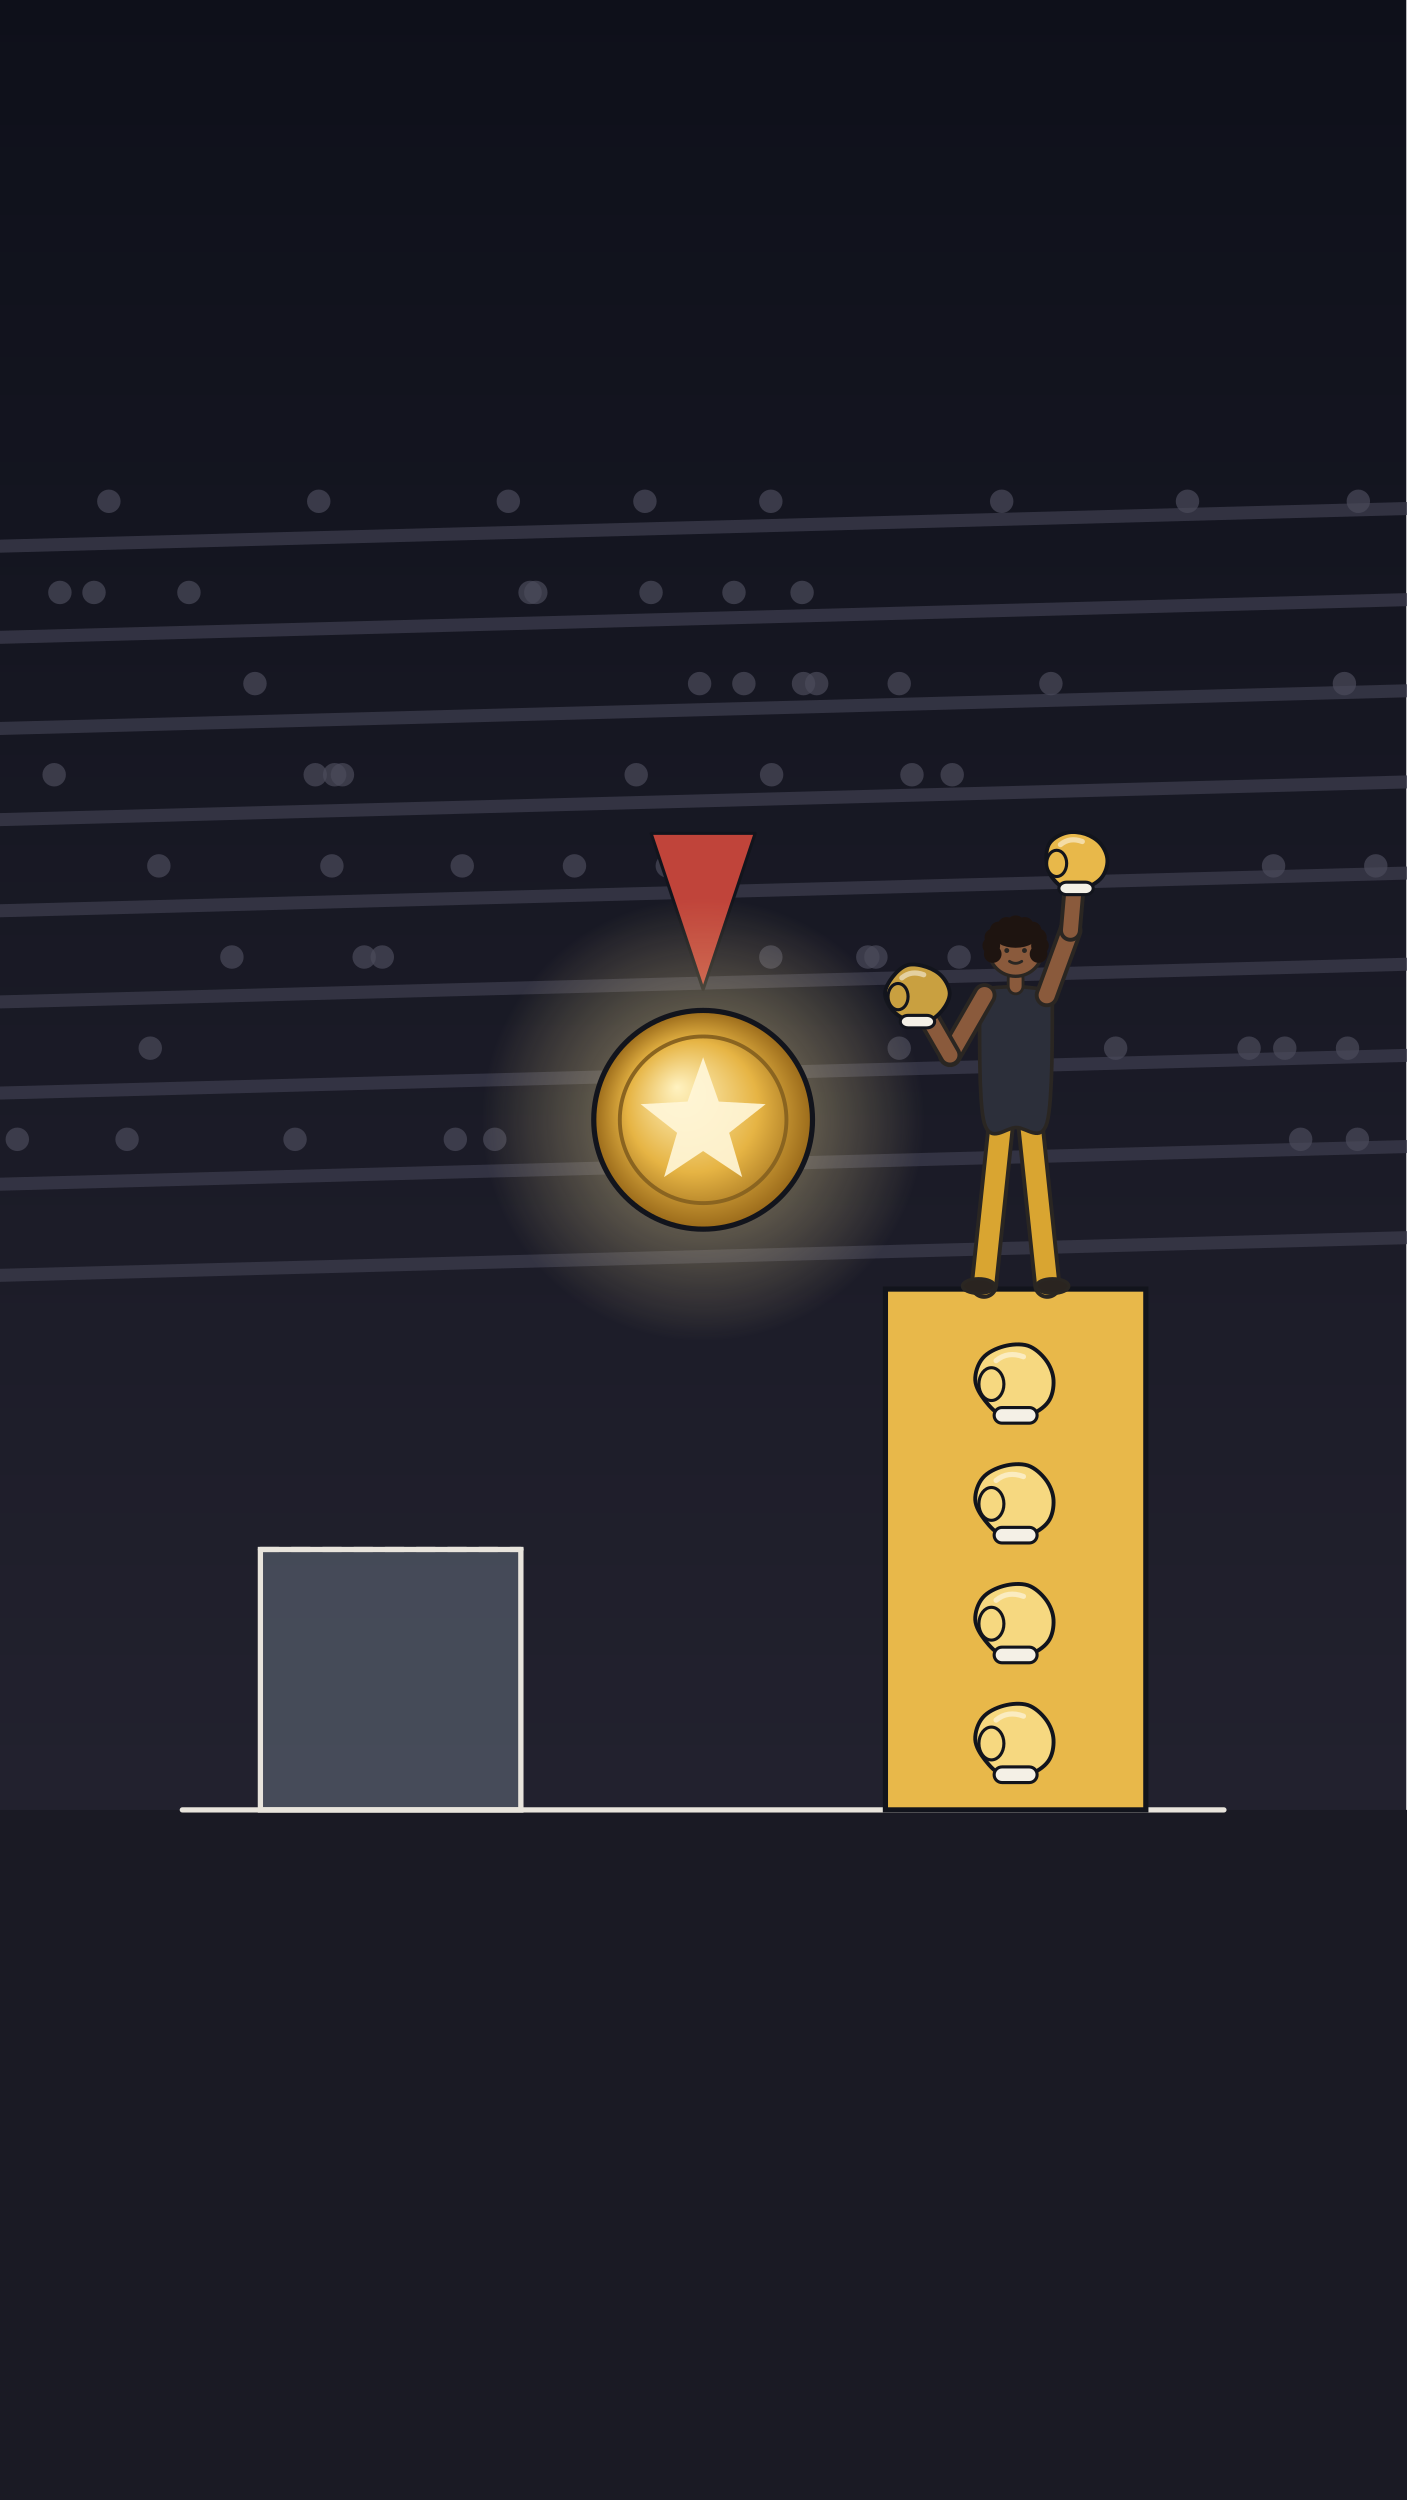
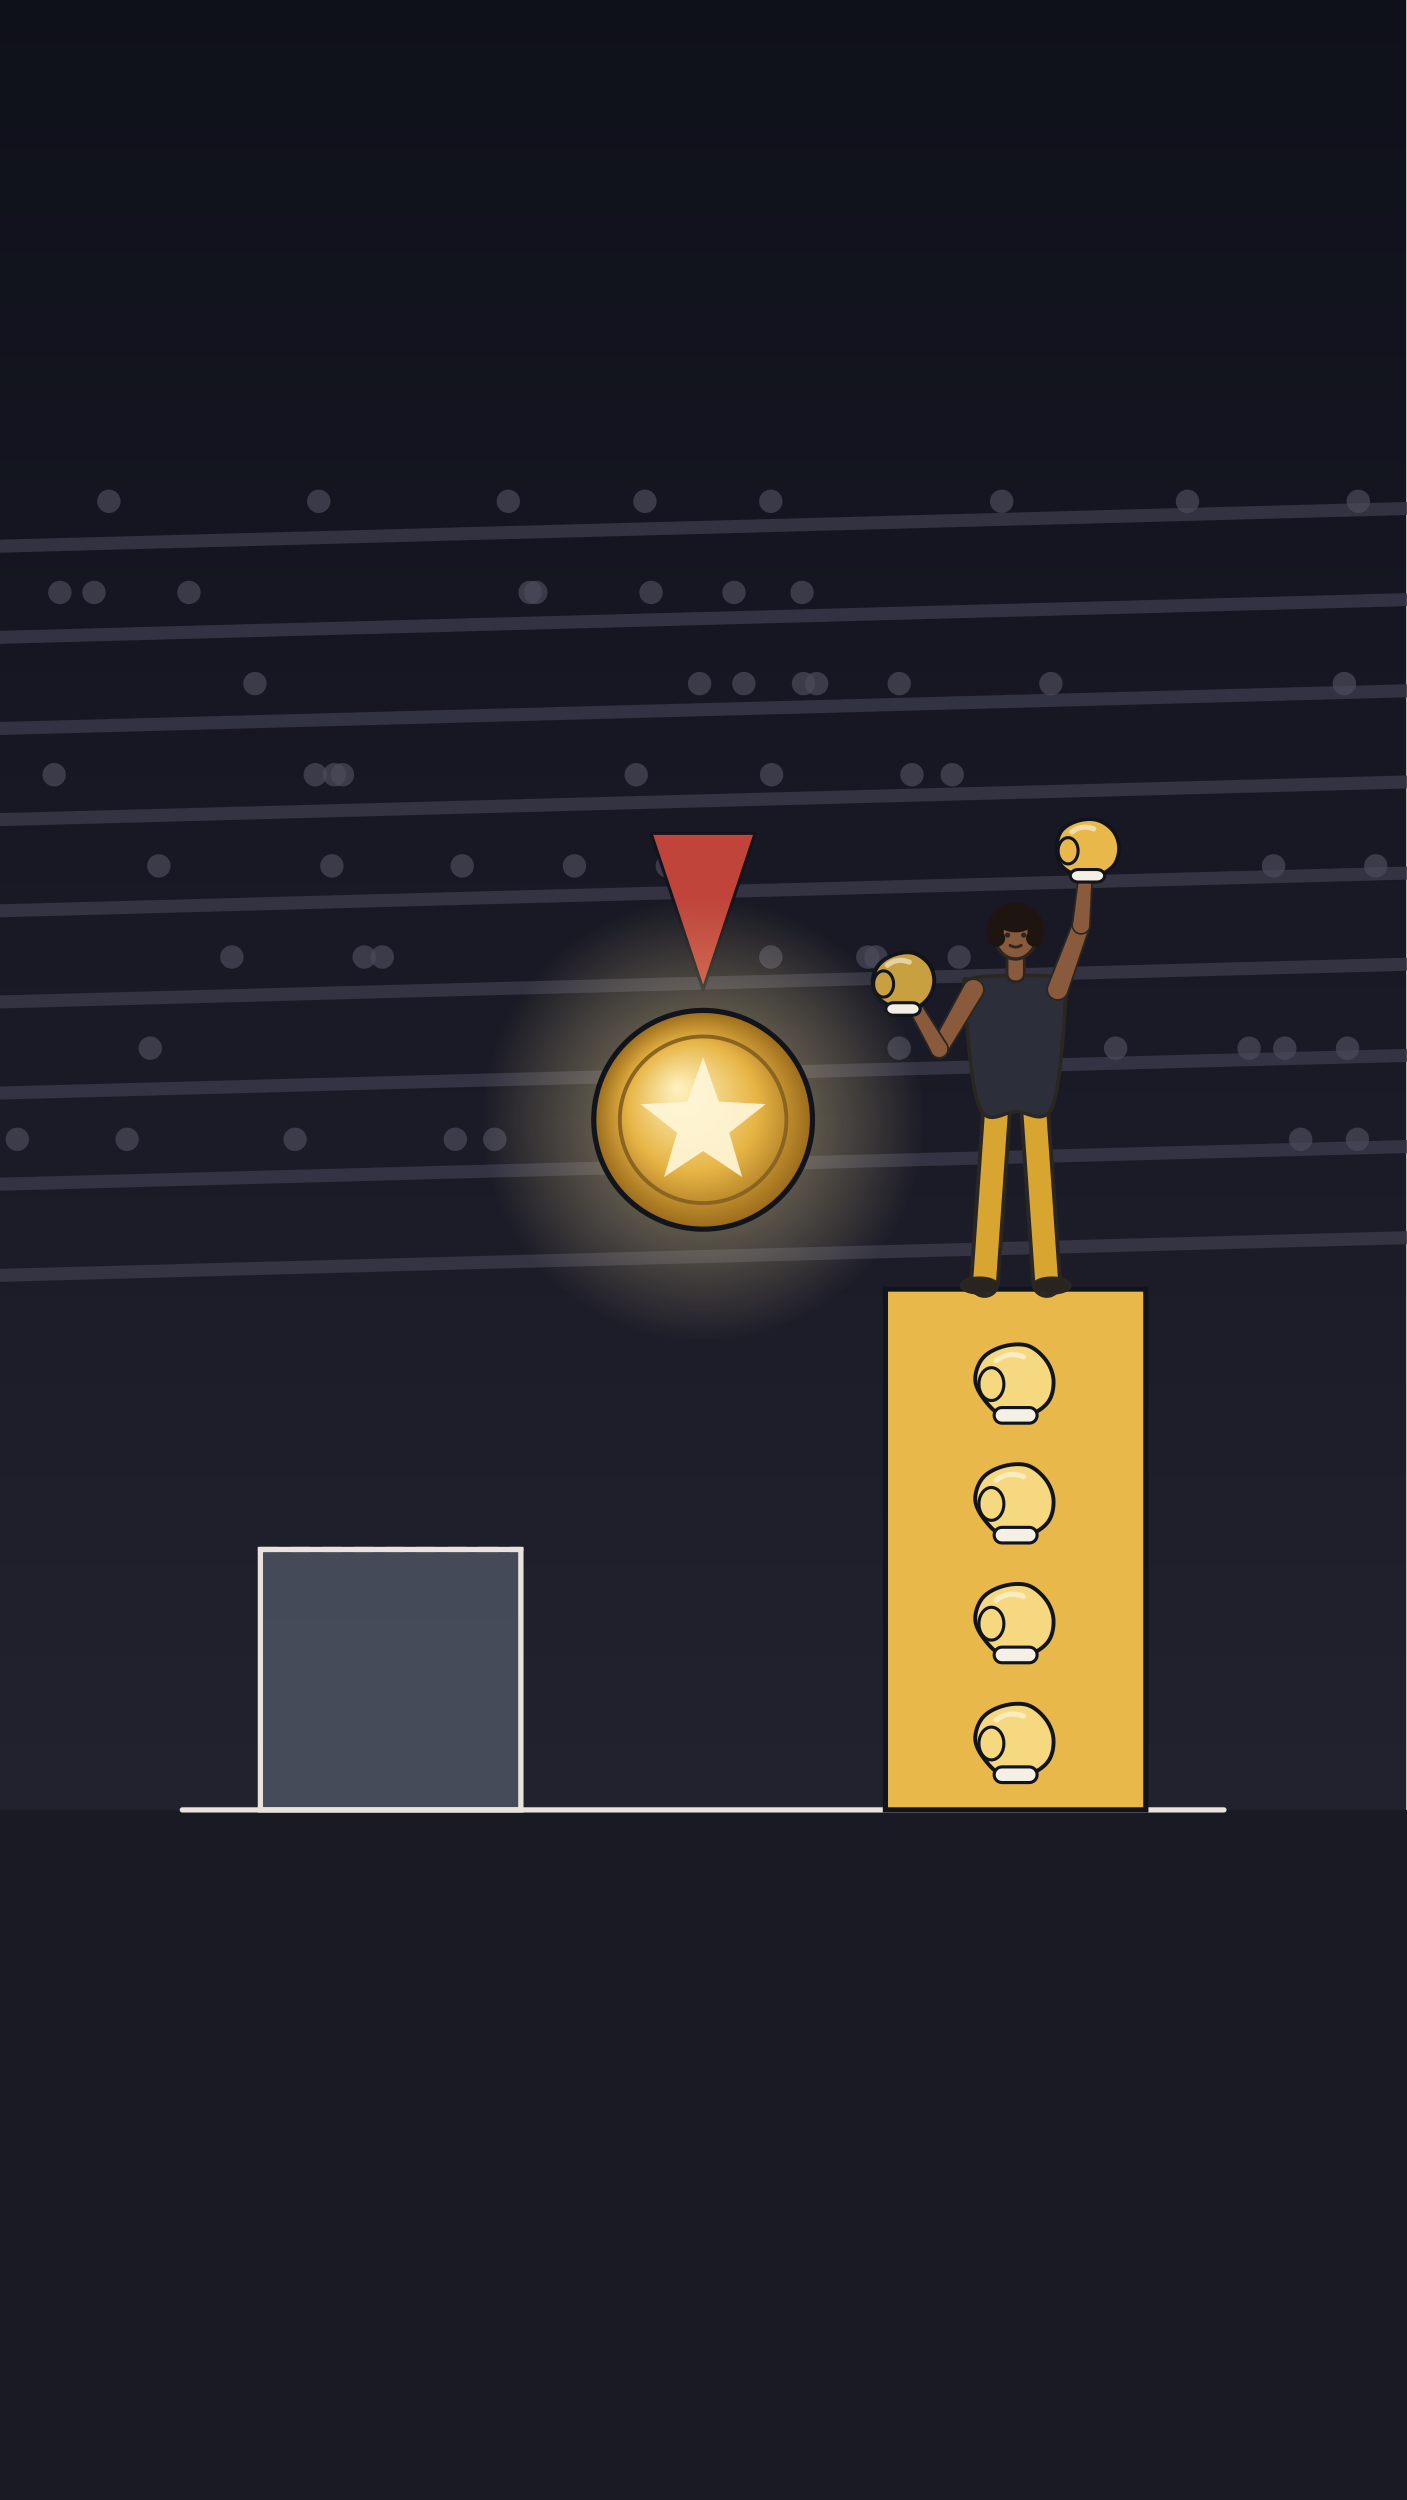
<svg xmlns="http://www.w3.org/2000/svg" viewBox="0 0 1080 1920" width="1080" height="1920">
  <defs>
    <linearGradient id="lg1" x1="0" y1="0" x2="0" y2="1">
      <stop offset="0" stop-color="#0e101a" />
      <stop offset="1" stop-color="#2a2836" />
    </linearGradient>
    <radialGradient id="rg2" cx="0.5" cy="0.5" r="0.5" fx="0.38" fy="0.35">
      <stop offset="0" stop-color="#fff2c0" />
      <stop offset="0.6" stop-color="#e6b444" />
      <stop offset="1" stop-color="#9a6a1a" />
    </radialGradient>
    <radialGradient id="rg3" cx="0.5" cy="0.5" r="0.5">
      <stop offset="0" stop-color="#ffe8a0" stop-opacity="0.7" />
-       <stop offset="0.45" stop-color="#ffe8a0" stop-opacity="0.315" />
+       <stop offset="0.45" stop-color="#ffe8a0" stop-opacity="0.31" />
      <stop offset="1" stop-color="#ffe8a0" stop-opacity="0" />
    </radialGradient>
  </defs>
  <rect x="0" y="0" width="1080" height="1920" fill="url(#lg1)" />
  <path d="M-20 420L1100 390" fill="none" stroke="#3a3a4a" stroke-width="10" stroke-linecap="round" stroke-linejoin="round" opacity="0.8" />
  <path d="M-20 490L1100 460" fill="none" stroke="#3a3a4a" stroke-width="10" stroke-linecap="round" stroke-linejoin="round" opacity="0.8" />
  <path d="M-20 560L1100 530" fill="none" stroke="#3a3a4a" stroke-width="10" stroke-linecap="round" stroke-linejoin="round" opacity="0.8" />
  <path d="M-20 630L1100 600" fill="none" stroke="#3a3a4a" stroke-width="10" stroke-linecap="round" stroke-linejoin="round" opacity="0.8" />
  <path d="M-20 700L1100 670" fill="none" stroke="#3a3a4a" stroke-width="10" stroke-linecap="round" stroke-linejoin="round" opacity="0.8" />
  <path d="M-20 770L1100 740" fill="none" stroke="#3a3a4a" stroke-width="10" stroke-linecap="round" stroke-linejoin="round" opacity="0.8" />
  <path d="M-20 840L1100 810" fill="none" stroke="#3a3a4a" stroke-width="10" stroke-linecap="round" stroke-linejoin="round" opacity="0.8" />
  <path d="M-20 910L1100 880" fill="none" stroke="#3a3a4a" stroke-width="10" stroke-linecap="round" stroke-linejoin="round" opacity="0.8" />
  <path d="M-20 980L1100 950" fill="none" stroke="#3a3a4a" stroke-width="10" stroke-linecap="round" stroke-linejoin="round" opacity="0.8" />
  <circle cx="912" cy="385" r="9" fill="#4a4a5a" opacity="0.7" />
  <circle cx="145.1" cy="455" r="9" fill="#4a4a5a" opacity="0.7" />
  <circle cx="1032.5" cy="525" r="9" fill="#4a4a5a" opacity="0.7" />
  <circle cx="257" cy="595" r="9" fill="#4a4a5a" opacity="0.7" />
  <circle cx="254.9" cy="665" r="9" fill="#4a4a5a" opacity="0.7" />
  <circle cx="672.7" cy="735" r="9" fill="#4a4a5a" opacity="0.7" />
  <circle cx="856.8" cy="805" r="9" fill="#4a4a5a" opacity="0.7" />
  <circle cx="349.7" cy="875" r="9" fill="#4a4a5a" opacity="0.7" />
  <circle cx="244.8" cy="385" r="9" fill="#4a4a5a" opacity="0.7" />
  <circle cx="500" cy="455" r="9" fill="#4a4a5a" opacity="0.7" />
  <circle cx="617.1" cy="525" r="9" fill="#4a4a5a" opacity="0.7" />
  <circle cx="488.6" cy="595" r="9" fill="#4a4a5a" opacity="0.7" />
  <circle cx="512.5" cy="665" r="9" fill="#4a4a5a" opacity="0.7" />
  <circle cx="279.7" cy="735" r="9" fill="#4a4a5a" opacity="0.7" />
  <circle cx="115.4" cy="805" r="9" fill="#4a4a5a" opacity="0.7" />
  <circle cx="1042.5" cy="875" r="9" fill="#4a4a5a" opacity="0.7" />
  <circle cx="390.4" cy="385" r="9" fill="#4a4a5a" opacity="0.7" />
  <circle cx="563.7" cy="455" r="9" fill="#4a4a5a" opacity="0.7" />
  <circle cx="195.8" cy="525" r="9" fill="#4a4a5a" opacity="0.7" />
  <circle cx="731.3" cy="595" r="9" fill="#4a4a5a" opacity="0.7" />
  <circle cx="978.1" cy="665" r="9" fill="#4a4a5a" opacity="0.7" />
  <circle cx="178.1" cy="735" r="9" fill="#4a4a5a" opacity="0.7" />
  <circle cx="1034.9" cy="805" r="9" fill="#4a4a5a" opacity="0.7" />
  <circle cx="998.9" cy="875" r="9" fill="#4a4a5a" opacity="0.7" />
  <circle cx="769.3" cy="385" r="9" fill="#4a4a5a" opacity="0.7" />
  <circle cx="407.1" cy="455" r="9" fill="#4a4a5a" opacity="0.7" />
  <circle cx="807.1" cy="525" r="9" fill="#4a4a5a" opacity="0.7" />
  <circle cx="700.4" cy="595" r="9" fill="#4a4a5a" opacity="0.7" />
  <circle cx="122" cy="665" r="9" fill="#4a4a5a" opacity="0.7" />
  <circle cx="592" cy="735" r="9" fill="#4a4a5a" opacity="0.7" />
  <circle cx="582.2" cy="805" r="9" fill="#4a4a5a" opacity="0.7" />
  <circle cx="13.3" cy="875" r="9" fill="#4a4a5a" opacity="0.7" />
  <circle cx="83.6" cy="385" r="9" fill="#4a4a5a" opacity="0.7" />
  <circle cx="616" cy="455" r="9" fill="#4a4a5a" opacity="0.7" />
  <circle cx="571.3" cy="525" r="9" fill="#4a4a5a" opacity="0.7" />
  <circle cx="592.6" cy="595" r="9" fill="#4a4a5a" opacity="0.7" />
  <circle cx="355" cy="665" r="9" fill="#4a4a5a" opacity="0.7" />
  <circle cx="736.6" cy="735" r="9" fill="#4a4a5a" opacity="0.7" />
  <circle cx="690.6" cy="805" r="9" fill="#4a4a5a" opacity="0.7" />
  <circle cx="226.6" cy="875" r="9" fill="#4a4a5a" opacity="0.7" />
  <circle cx="495.3" cy="385" r="9" fill="#4a4a5a" opacity="0.7" />
  <circle cx="411.5" cy="455" r="9" fill="#4a4a5a" opacity="0.7" />
  <circle cx="690.6" cy="525" r="9" fill="#4a4a5a" opacity="0.7" />
  <circle cx="41.6" cy="595" r="9" fill="#4a4a5a" opacity="0.7" />
  <circle cx="441.2" cy="665" r="9" fill="#4a4a5a" opacity="0.7" />
  <circle cx="293.6" cy="735" r="9" fill="#4a4a5a" opacity="0.7" />
  <circle cx="959.3" cy="805" r="9" fill="#4a4a5a" opacity="0.7" />
  <circle cx="380" cy="875" r="9" fill="#4a4a5a" opacity="0.7" />
  <circle cx="592" cy="385" r="9" fill="#4a4a5a" opacity="0.7" />
  <circle cx="72.2" cy="455" r="9" fill="#4a4a5a" opacity="0.7" />
  <circle cx="537.3" cy="525" r="9" fill="#4a4a5a" opacity="0.7" />
  <circle cx="263" cy="595" r="9" fill="#4a4a5a" opacity="0.7" />
  <circle cx="1056.6" cy="665" r="9" fill="#4a4a5a" opacity="0.7" />
  <circle cx="666.5" cy="735" r="9" fill="#4a4a5a" opacity="0.7" />
  <circle cx="986.7" cy="805" r="9" fill="#4a4a5a" opacity="0.7" />
  <circle cx="97.6" cy="875" r="9" fill="#4a4a5a" opacity="0.7" />
  <circle cx="1043.2" cy="385" r="9" fill="#4a4a5a" opacity="0.7" />
  <circle cx="46" cy="455" r="9" fill="#4a4a5a" opacity="0.7" />
  <circle cx="627.2" cy="525" r="9" fill="#4a4a5a" opacity="0.7" />
  <circle cx="242.1" cy="595" r="9" fill="#4a4a5a" opacity="0.7" />
  <path d="M-20 1390L1100 1390L1100 1920L-20 1920Z" fill="#1a1a24" />
  <line x1="140" y1="1390" x2="940" y2="1390" stroke="#e8e4dc" stroke-width="4" stroke-linecap="round" />
  <rect x="200" y="1190" width="200" height="200" fill="#8a9aa8" stroke="#e8e4dc" stroke-width="4" opacity="0.35" />
  <rect x="200" y="1190" width="200" height="200" fill="none" stroke="#e8e4dc" stroke-width="4" />
  <path d="M200 1190L400 1190" fill="none" stroke="#e8e4dc" stroke-width="4" stroke-linecap="round" stroke-linejoin="round" stroke-dasharray="14 10" />
  <rect x="680" y="990" width="200" height="400" fill="#e8b84a" stroke="#12141c" stroke-width="4" />
  <path d="M809.1 1060C809.4 1065.4 808.3 1072.2 805 1076.7C801.8 1081.2 795.4 1085.3 789.6 1087.1C783.8 1088.9 775.8 1089.4 770.3 1087.5C764.8 1085.6 760.1 1080.3 756.5 1075.7C752.9 1071.1 749.3 1065.4 749 1060C748.7 1054.6 751 1047.4 754.7 1043.1C758.3 1038.7 765 1035.6 770.8 1034C776.6 1032.4 784 1031.8 789.4 1033.5C794.8 1035.3 799.9 1040.1 803.2 1044.5C806.5 1048.9 808.8 1054.6 809.1 1060Z" fill="#f6d880" stroke="#12141c" stroke-width="3" stroke-linecap="round" stroke-linejoin="round" />
  <ellipse cx="761.4" cy="1063" rx="9.6" ry="12.6" fill="#f6d880" stroke="#12141c" stroke-width="2.4" />
  <rect x="763.5" y="1081" width="33" height="12" fill="#f4f0e6" rx="6" stroke="#12141c" stroke-width="2.4" />
  <path d="M765 1045q9 -7.5 21 -3" fill="none" stroke="#ffffff" stroke-width="4" stroke-linecap="round" stroke-linejoin="round" opacity="0.5" />
  <path d="M809.1 1152C809.4 1157.4 808.3 1164.2 805 1168.7C801.8 1173.2 795.4 1177.3 789.6 1179.1C783.8 1180.9 775.8 1181.4 770.3 1179.5C764.8 1177.6 760.1 1172.3 756.5 1167.7C752.9 1163.1 749.3 1157.4 749 1152C748.7 1146.6 751 1139.4 754.7 1135.1C758.3 1130.7 765 1127.6 770.8 1126C776.6 1124.4 784 1123.8 789.4 1125.5C794.8 1127.3 799.9 1132.1 803.2 1136.5C806.5 1140.9 808.8 1146.6 809.1 1152Z" fill="#f6d880" stroke="#12141c" stroke-width="3" stroke-linecap="round" stroke-linejoin="round" />
  <ellipse cx="761.4" cy="1155" rx="9.6" ry="12.6" fill="#f6d880" stroke="#12141c" stroke-width="2.4" />
  <rect x="763.5" y="1173" width="33" height="12" fill="#f4f0e6" rx="6" stroke="#12141c" stroke-width="2.4" />
  <path d="M765 1137q9 -7.5 21 -3" fill="none" stroke="#ffffff" stroke-width="4" stroke-linecap="round" stroke-linejoin="round" opacity="0.5" />
  <path d="M809.1 1244C809.4 1249.4 808.3 1256.2 805 1260.7C801.8 1265.2 795.4 1269.3 789.6 1271.1C783.8 1272.9 775.8 1273.4 770.3 1271.5C764.8 1269.6 760.1 1264.3 756.5 1259.7C752.9 1255.1 749.3 1249.4 749 1244C748.7 1238.6 751 1231.4 754.7 1227.1C758.3 1222.7 765 1219.6 770.8 1218C776.6 1216.4 784 1215.8 789.4 1217.5C794.8 1219.3 799.9 1224.1 803.2 1228.5C806.5 1232.9 808.8 1238.6 809.1 1244Z" fill="#f6d880" stroke="#12141c" stroke-width="3" stroke-linecap="round" stroke-linejoin="round" />
  <ellipse cx="761.4" cy="1247" rx="9.6" ry="12.6" fill="#f6d880" stroke="#12141c" stroke-width="2.4" />
  <rect x="763.5" y="1265" width="33" height="12" fill="#f4f0e6" rx="6" stroke="#12141c" stroke-width="2.4" />
  <path d="M765 1229q9 -7.5 21 -3" fill="none" stroke="#ffffff" stroke-width="4" stroke-linecap="round" stroke-linejoin="round" opacity="0.5" />
  <path d="M809.1 1336C809.4 1341.4 808.3 1348.2 805 1352.7C801.8 1357.2 795.4 1361.3 789.6 1363.1C783.8 1364.9 775.8 1365.4 770.3 1363.5C764.8 1361.6 760.1 1356.3 756.5 1351.7C752.9 1347.1 749.3 1341.4 749 1336C748.7 1330.6 751 1323.4 754.7 1319.1C758.3 1314.7 765 1311.6 770.8 1310C776.6 1308.4 784 1307.8 789.4 1309.5C794.8 1311.3 799.9 1316.1 803.2 1320.5C806.5 1324.9 808.8 1330.6 809.1 1336Z" fill="#f6d880" stroke="#12141c" stroke-width="3" stroke-linecap="round" stroke-linejoin="round" />
  <ellipse cx="761.4" cy="1339" rx="9.6" ry="12.6" fill="#f6d880" stroke="#12141c" stroke-width="2.4" />
  <rect x="763.5" y="1357" width="33" height="12" fill="#f4f0e6" rx="6" stroke="#12141c" stroke-width="2.4" />
  <path d="M765 1321q9 -7.5 21 -3" fill="none" stroke="#ffffff" stroke-width="4" stroke-linecap="round" stroke-linejoin="round" opacity="0.5" />
  <g id="mv-breathe-champ">
-     <line x1="769.6" y1="854.8" x2="755.7" y2="986.7" stroke="#2a2622" stroke-width="21.6" stroke-linecap="round" />
-     <line x1="769.6" y1="854.8" x2="755.7" y2="986.7" stroke="#d9a531" stroke-width="15.6" stroke-linecap="round" />
-     <ellipse cx="751.6" cy="987.7" rx="12.5" ry="5.7" fill="#2a2420" stroke="#2a2622" stroke-width="2.4" />
-     <line x1="790.4" y1="854.8" x2="804.3" y2="986.7" stroke="#2a2622" stroke-width="21.6" stroke-linecap="round" />
-     <line x1="790.4" y1="854.8" x2="804.3" y2="986.7" stroke="#d9a531" stroke-width="15.6" stroke-linecap="round" />
-     <ellipse cx="808.4" cy="987.7" rx="12.5" ry="5.7" fill="#2a2420" stroke="#2a2622" stroke-width="2.4" />
-     <path d="M752.3 770.2C752 753.1 749.6 762.5 754.3 760.4C759.1 758.4 772.4 757.7 780.8 757.8C789.1 757.9 799.9 759.2 804.5 761.2C809.1 763.2 808.2 753.1 808.2 769.9C808.1 786.7 808.7 846.2 804.1 862.2C799.5 878.1 788.4 865.8 780.4 865.9C772.4 866 760.7 878.6 756 862.7C751.3 846.7 752.6 787.2 752.3 770.2Z" fill="#2c2f3a" stroke="#2a2622" stroke-width="2.8" stroke-linecap="round" stroke-linejoin="round" />
+     <line x1="766" y1="843.8" x2="756.1" y2="985" stroke="#2a2622" stroke-width="23.55" stroke-linecap="round" />
+     <line x1="766" y1="843.8" x2="756.1" y2="985" stroke="#d9a531" stroke-width="17.55" stroke-linecap="round" />
+     <ellipse cx="752.2" cy="987.3" rx="14" ry="5.8" fill="#2a2420" stroke="#2a2622" stroke-width="2.4" />
+     <line x1="794" y1="843.8" x2="803.9" y2="985" stroke="#2a2622" stroke-width="23.55" stroke-linecap="round" />
+     <line x1="794" y1="843.8" x2="803.9" y2="985" stroke="#d9a531" stroke-width="17.55" stroke-linecap="round" />
+     <ellipse cx="807.8" cy="987.3" rx="14" ry="5.8" fill="#2a2420" stroke="#2a2622" stroke-width="2.4" />
+     <path d="M740.7 762.6C739.8 746.1 739.8 753.8 746.4 751.6C753 749.3 769.3 749.3 780.5 749.2C791.6 749.1 807.2 749 813.5 751.1C819.9 753.3 819.5 745.8 818.6 762.2C817.7 778.6 814.6 834.5 808.2 849.7C801.7 864.9 789.4 853.5 780.1 853.6C770.7 853.7 758.8 865.5 752.2 850.4C745.7 835.2 741.7 779.1 740.7 762.6Z" fill="#2c2f3a" stroke="#2a2622" stroke-width="2.8" stroke-linecap="round" stroke-linejoin="round" />
    <g id="mv-nod-champ">
-       <rect x="774.3" y="745.6" width="11.4" height="17.7" fill="#8a5a3c" rx="6" stroke="#2a2622" stroke-width="2.2" />
-       <circle cx="780" cy="729" r="20.8" fill="#8a5a3c" stroke="#2a2622" stroke-width="2.6" />
-       <circle cx="762.4" cy="732.7" r="6.8" fill="#1e1410" />
-       <circle cx="761.3" cy="726.3" r="6.8" fill="#1e1410" />
-       <circle cx="762.9" cy="719.9" r="6.8" fill="#1e1410" />
-       <circle cx="767" cy="714.6" r="6.8" fill="#1e1410" />
-       <circle cx="773" cy="711.1" r="6.8" fill="#1e1410" />
-       <circle cx="780" cy="709.8" r="6.8" fill="#1e1410" />
-       <circle cx="787" cy="711.1" r="6.8" fill="#1e1410" />
-       <circle cx="793" cy="714.6" r="6.8" fill="#1e1410" />
-       <circle cx="797.1" cy="719.9" r="6.8" fill="#1e1410" />
-       <circle cx="798.7" cy="726.3" r="6.8" fill="#1e1410" />
-       <circle cx="797.6" cy="732.7" r="6.8" fill="#1e1410" />
-       <ellipse cx="780" cy="717.5" rx="17.7" ry="10.4" fill="#1e1410" />
-       <circle cx="773.2" cy="730" r="1.9" fill="#2a2622" />
-       <circle cx="786.8" cy="730" r="1.9" fill="#2a2622" />
-       <path d="M775.3 738.3q4.7 3.1 9.4 0" fill="none" stroke="#2a2622" stroke-width="2.2" stroke-linecap="round" stroke-linejoin="round" />
+       <rect x="773.4" y="730.6" width="13.3" height="23.4" fill="#8a5a3c" rx="6" stroke="#2a2622" stroke-width="2.2" />
+       <ellipse cx="780" cy="717" rx="16.4" ry="19.5" fill="#8a5a3c" stroke="#2a2622" stroke-width="2.6" />
+       <circle cx="765.4" cy="720.5" r="6.6" fill="#1e1410" />
+       <circle cx="764.4" cy="714.5" r="6.6" fill="#1e1410" />
+       <circle cx="765.8" cy="708.5" r="6.6" fill="#1e1410" />
+       <circle cx="769.2" cy="703.5" r="6.6" fill="#1e1410" />
+       <circle cx="774.2" cy="700.2" r="6.6" fill="#1e1410" />
+       <circle cx="780" cy="699.1" r="6.6" fill="#1e1410" />
+       <circle cx="785.8" cy="700.2" r="6.6" fill="#1e1410" />
+       <circle cx="790.8" cy="703.5" r="6.6" fill="#1e1410" />
+       <circle cx="794.2" cy="708.5" r="6.6" fill="#1e1410" />
+       <circle cx="795.6" cy="714.5" r="6.6" fill="#1e1410" />
+       <circle cx="794.6" cy="720.5" r="6.6" fill="#1e1410" />
+       <ellipse cx="780" cy="706.3" rx="14.7" ry="9.8" fill="#1e1410" />
+       <circle cx="773.8" cy="718.2" r="2" fill="#2a2622" />
+       <circle cx="786.2" cy="718.2" r="2" fill="#2a2622" />
+       <path d="M775.7 726q4.3 2.7 8.6 0" fill="none" stroke="#2a2622" stroke-width="2.2" stroke-linecap="round" stroke-linejoin="round" />
    </g>
-     <g id="mv-chain-champR-1" data-pivot="756.1 764.3" data-amp="8" data-per="0.6">
-       <line x1="756.1" y1="764.3" x2="729.6" y2="810.3" stroke="#2a2622" stroke-width="18.48" stroke-linecap="round" />
-       <line x1="756.1" y1="764.3" x2="729.6" y2="810.3" stroke="#8a5a3c" stroke-width="12.48" stroke-linecap="round" />
-       <g id="mv-chain-champR-2" data-pivot="729.6 810.3" data-amp="10" data-per="0.5">
-         <line x1="729.6" y1="810.3" x2="704.6" y2="767" stroke="#2a2622" stroke-width="17.482" stroke-linecap="round" />
-         <line x1="729.6" y1="810.3" x2="704.6" y2="767" stroke="#8a5a3c" stroke-width="11.482" stroke-linecap="round" />
-         <circle cx="704.6" cy="767" r="7.3" fill="#8a5a3c" stroke="#2a2622" stroke-width="2.4" />
-         <path d="M729.4 763C729.4 767.3 726.6 772.3 723.8 775.8C720.9 779.4 716.6 783.2 712.2 784.5C707.8 785.8 701.8 785.1 697.3 783.6C692.9 782.2 688.4 779.3 685.4 775.8C682.5 772.4 679.6 767.3 679.7 763C679.7 758.8 682.7 753.9 685.5 750.3C688.4 746.6 692.5 742.5 696.9 741.2C701.3 739.9 707.3 741.2 711.8 742.7C716.3 744.2 720.8 746.8 723.7 750.2C726.7 753.6 729.4 758.8 729.4 763Z" fill="#c9a040" stroke="#12141c" stroke-width="3" stroke-linecap="round" stroke-linejoin="round" />
-         <ellipse cx="689.7" cy="765.4" rx="7.7" ry="10.1" fill="#c9a040" stroke="#12141c" stroke-width="2.4" />
-         <rect x="691.4" y="779.8" width="26.4" height="9.6" fill="#f4f0e6" rx="6" stroke="#12141c" stroke-width="2.4" />
-         <path d="M692.6 751q7.2 -6 16.8 -2.4" fill="none" stroke="#ffffff" stroke-width="4" stroke-linecap="round" stroke-linejoin="round" opacity="0.5" />
+     <g class="mv mv-limb-champR-1" data-pivot="747.7 759.9" data-amp="1.2">
+       <path d="M741.25,756.19 L716.08,802.45 A6.07,6.07 0 0 0 726.60,808.53 L754.08,763.60 A7.41,7.41 0 0 0 741.25,756.19 Z" fill="#2a2622" stroke="#2a2622" stroke-width="2.80" stroke-linejoin="round" />
+       <path d="M741.25,756.19 L716.08,802.45 A6.07,6.07 0 0 0 726.60,808.53 L754.08,763.60 A7.41,7.41 0 0 0 741.25,756.19 Z" fill="#8a5a3c" stroke="none" />
+       <g class="mv mv-limb-champR-2" data-pivot="721.3 805.5" data-amp="1.0">
+         <path d="M726.60,802.45 L705.12,768.43 A4.48,4.48 0 0 0 697.35,772.91 L716.08,808.53 A6.07,6.07 0 0 0 726.60,802.45 Z" fill="#2a2622" stroke="#2a2622" stroke-width="2.80" stroke-linejoin="round" />
+         <path d="M726.60,802.45 L705.12,768.43 A4.48,4.48 0 0 0 697.35,772.91 L716.08,808.53 A6.07,6.07 0 0 0 726.60,802.45 Z" fill="#8a5a3c" stroke="none" />
+         <circle cx="721.3" cy="805.5" r="6.1" fill="#8a5a3c" stroke="none" />
+         <path d="M708.2,772.9 L699.7,777.8" stroke="#2a2622" stroke-width="1.12" stroke-linecap="round" opacity=".55" />
+         <g transform="translate(699.9 768.3) rotate(330.00) scale(16.38)">
+           <g fill="#2a2622" stroke="#2a2622" stroke-width="0.15" stroke-linejoin="round">
+             <path d="M0.37,0 C0.11,0.04 -0.11,0.04 -0.37,0 C-0.50,-0.25 -0.51,-0.62 -0.48,-0.96 C-0.28,-1.05 0.28,-1.05 0.48,-0.92 C0.49,-0.62 0.39,-0.22 0.37,0 Z" />
+           </g>
+           <g fill="#8a5a3c" stroke="none">
+             <path d="M0.37,0 C0.11,0.04 -0.11,0.04 -0.37,0 C-0.50,-0.25 -0.51,-0.62 -0.48,-0.96 C-0.28,-1.05 0.28,-1.05 0.48,-0.92 C0.49,-0.62 0.39,-0.22 0.37,0 Z" />
+           </g>
+           <path d="M-0.47,-0.94 L-0.47,-0.57 A0.11,0.11 0 0 0 -0.23,-0.57 L-0.23,-0.94 A0.11,0.11 0 0 0 -0.47,-0.94 Z" fill="#8a5a3c" stroke="#2a2622" stroke-width="0.07" stroke-linejoin="round" />
+           <path d="M-0.24,-0.97 L-0.24,-0.60 A0.12,0.12 0 0 0 0.00,-0.60 L0.00,-0.97 A0.12,0.12 0 0 0 -0.24,-0.97 Z" fill="#8a5a3c" stroke="#2a2622" stroke-width="0.07" stroke-linejoin="round" />
+           <path d="M0.00,-0.95 L0.00,-0.58 A0.11,0.11 0 0 0 0.23,-0.58 L0.23,-0.95 A0.11,0.11 0 0 0 0.00,-0.95 Z" fill="#8a5a3c" stroke="#2a2622" stroke-width="0.07" stroke-linejoin="round" />
+           <path d="M0.24,-0.87 L0.24,-0.50 A0.10,0.10 0 0 0 0.45,-0.50 L0.45,-0.87 A0.10,0.10 0 0 0 0.24,-0.87 Z" fill="#8a5a3c" stroke="#2a2622" stroke-width="0.07" stroke-linejoin="round" />
+           <path d="M-0.42,-0.27 L0.01,-0.44 A0.11,0.11 0 0 0 -0.05,-0.65 L-0.51,-0.52 A0.13,0.13 0 0 0 -0.42,-0.27 Z" fill="#8a5a3c" stroke="#2a2622" stroke-width="0.07" stroke-linejoin="round" />
+         </g>
+         <path d="M717.5 753.3C717.4 757.7 715.8 762.7 713.1 766.4C710.4 770 705.7 774 701.2 775.2C696.8 776.3 690.8 775.1 686.3 773.6C681.9 772 677.1 769.5 674.4 766.1C671.7 762.7 670.1 757.5 670.2 753.3C670.3 749.1 672.3 744.2 675 740.9C677.7 737.6 682.1 734.8 686.4 733.3C690.8 731.8 696.6 730.7 701.1 731.8C705.6 732.9 710.5 736.5 713.3 740.1C716 743.7 717.5 748.9 717.5 753.3Z" fill="#c9a040" stroke="#12141c" stroke-width="3" stroke-linecap="round" stroke-linejoin="round" />
+         <ellipse cx="678.6" cy="755.7" rx="7.7" ry="10.1" fill="#c9a040" stroke="#12141c" stroke-width="2.4" />
+         <rect x="680.3" y="770.1" width="26.4" height="9.6" fill="#f4f0e6" rx="6" stroke="#12141c" stroke-width="2.4" />
+         <path d="M681.5 741.3q7.2 -6 16.8 -2.4" fill="none" stroke="#ffffff" stroke-width="4" stroke-linecap="round" stroke-linejoin="round" opacity="0.5" />
      </g>
    </g>
-     <g id="mv-chain-champL-1" data-pivot="803.9 764.3" data-amp="8" data-per="0.6">
-       <line x1="803.9" y1="764.3" x2="822.1" y2="714.5" stroke="#2a2622" stroke-width="18.48" stroke-linecap="round" />
-       <line x1="803.9" y1="764.3" x2="822.1" y2="714.5" stroke="#8a5a3c" stroke-width="12.48" stroke-linecap="round" />
-       <g id="mv-chain-champL-2" data-pivot="822.1 714.5" data-amp="10" data-per="0.5">
-         <line x1="822.1" y1="714.5" x2="826.4" y2="664.7" stroke="#2a2622" stroke-width="17.482" stroke-linecap="round" />
-         <line x1="822.1" y1="714.5" x2="826.4" y2="664.7" stroke="#8a5a3c" stroke-width="11.482" stroke-linecap="round" />
-         <circle cx="826.4" cy="664.7" r="7.3" fill="#8a5a3c" stroke="#2a2622" stroke-width="2.4" />
-         <path d="M850.5 660.7C850.7 665.1 848.9 670.4 846.1 673.9C843.3 677.4 838.4 680.3 833.8 681.7C829.2 683.1 823.1 684 818.7 682.6C814.3 681.2 810.1 677 807.6 673.3C805.1 669.7 803.8 665.1 803.6 660.7C803.4 656.4 803.7 650.8 806.3 647.3C808.8 643.7 814.4 640.7 818.9 639.6C823.5 638.4 829.1 639.1 833.6 640.5C838 642 842.5 644.7 845.3 648.1C848.2 651.5 850.4 656.4 850.5 660.7Z" fill="#e8b84a" stroke="#12141c" stroke-width="3" stroke-linecap="round" stroke-linejoin="round" />
-         <ellipse cx="811.5" cy="663.1" rx="7.7" ry="10.1" fill="#e8b84a" stroke="#12141c" stroke-width="2.4" />
-         <rect x="813.2" y="677.5" width="26.4" height="9.6" fill="#f4f0e6" rx="6" stroke="#12141c" stroke-width="2.4" />
-         <path d="M814.4 648.7q7.2 -6 16.8 -2.4" fill="none" stroke="#ffffff" stroke-width="4" stroke-linecap="round" stroke-linejoin="round" opacity="0.5" />
+     <g class="mv mv-limb-champL-1" data-pivot="812.3 759.9" data-amp="1.2">
+       <path d="M819.29,762.43 L836.04,712.50 A6.07,6.07 0 0 0 824.62,708.34 L805.36,757.36 A7.41,7.41 0 0 0 819.29,762.43 Z" fill="#2a2622" stroke="#2a2622" stroke-width="2.80" stroke-linejoin="round" />
+       <path d="M819.29,762.43 L836.04,712.50 A6.07,6.07 0 0 0 824.62,708.34 L805.36,757.36 A7.41,7.41 0 0 0 819.29,762.43 Z" fill="#8a5a3c" stroke="none" />
+       <g class="mv mv-limb-champL-2" data-pivot="830.3 710.4" data-amp="1.0">
+         <path d="M836.39,710.95 L838.31,670.76 A4.48,4.48 0 0 0 829.37,669.97 L824.28,709.89 A6.07,6.07 0 0 0 836.39,710.95 Z" fill="#2a2622" stroke="#2a2622" stroke-width="2.80" stroke-linejoin="round" />
+         <path d="M836.39,710.95 L838.31,670.76 A4.48,4.48 0 0 0 829.37,669.97 L824.28,709.89 A6.07,6.07 0 0 0 836.39,710.95 Z" fill="#8a5a3c" stroke="none" />
+         <circle cx="830.3" cy="710.4" r="6.1" fill="#8a5a3c" stroke="none" />
+         <path d="M838.3,676.2 L828.5,675.3" stroke="#2a2622" stroke-width="1.12" stroke-linecap="round" opacity=".55" />
+         <g transform="translate(834.1 667.7) rotate(5.00) scale(16.38)">
+           <g fill="#2a2622" stroke="#2a2622" stroke-width="0.15" stroke-linejoin="round">
+             <path d="M-0.37,0 C-0.11,0.04 0.11,0.04 0.37,0 C0.50,-0.25 0.51,-0.62 0.48,-0.96 C0.28,-1.05 -0.28,-1.05 -0.48,-0.92 C-0.49,-0.62 -0.39,-0.22 -0.37,0 Z" />
+           </g>
+           <g fill="#8a5a3c" stroke="none">
+             <path d="M-0.37,0 C-0.11,0.04 0.11,0.04 0.37,0 C0.50,-0.25 0.51,-0.62 0.48,-0.96 C0.28,-1.05 -0.28,-1.05 -0.48,-0.92 C-0.49,-0.62 -0.39,-0.22 -0.37,0 Z" />
+           </g>
+           <path d="M0.23,-0.94 L0.23,-0.57 A0.11,0.11 0 0 0 0.47,-0.57 L0.47,-0.94 A0.11,0.11 0 0 0 0.23,-0.94 Z" fill="#8a5a3c" stroke="#2a2622" stroke-width="0.07" stroke-linejoin="round" />
+           <path d="M-0.00,-0.97 L-0.00,-0.60 A0.12,0.12 0 0 0 0.24,-0.60 L0.24,-0.97 A0.12,0.12 0 0 0 -0.00,-0.97 Z" fill="#8a5a3c" stroke="#2a2622" stroke-width="0.07" stroke-linejoin="round" />
+           <path d="M-0.23,-0.95 L-0.23,-0.58 A0.11,0.11 0 0 0 -0.00,-0.58 L-0.00,-0.95 A0.11,0.11 0 0 0 -0.23,-0.95 Z" fill="#8a5a3c" stroke="#2a2622" stroke-width="0.07" stroke-linejoin="round" />
+           <path d="M-0.45,-0.87 L-0.45,-0.50 A0.10,0.10 0 0 0 -0.24,-0.50 L-0.24,-0.87 A0.10,0.10 0 0 0 -0.45,-0.87 Z" fill="#8a5a3c" stroke="#2a2622" stroke-width="0.07" stroke-linejoin="round" />
+           <path d="M0.51,-0.52 L0.05,-0.65 A0.11,0.11 0 0 0 -0.01,-0.44 L0.42,-0.27 A0.13,0.13 0 0 0 0.51,-0.52 Z" fill="#8a5a3c" stroke="#2a2622" stroke-width="0.07" stroke-linejoin="round" />
+         </g>
+         <path d="M859.5 651C859.6 655.4 858.3 660.9 855.5 664.5C852.7 668.1 847.4 671.2 842.8 672.5C838.2 673.8 832.3 673.7 827.6 672.4C823 671.1 817.6 668.1 814.9 664.5C812.2 661 811.4 655.4 811.5 651C811.6 646.5 812.7 641.2 815.4 637.8C818.2 634.3 823.4 631.6 827.9 630.3C832.4 629 838.2 628.5 842.7 629.8C847.2 631 852 634.3 854.8 637.9C857.6 641.4 859.4 646.5 859.5 651Z" fill="#e8b84a" stroke="#12141c" stroke-width="3" stroke-linecap="round" stroke-linejoin="round" />
+         <ellipse cx="820.3" cy="653.4" rx="7.7" ry="10.1" fill="#e8b84a" stroke="#12141c" stroke-width="2.4" />
+         <rect x="822" y="667.8" width="26.4" height="9.6" fill="#f4f0e6" rx="6" stroke="#12141c" stroke-width="2.4" />
+         <path d="M823.2 639q7.2 -6 16.8 -2.4" fill="none" stroke="#ffffff" stroke-width="4" stroke-linecap="round" stroke-linejoin="round" opacity="0.5" />
      </g>
    </g>
  </g>
  <g id="mv-core-drop">
    <path d="M500 640L540 760L580 640Z" fill="#c0443a" stroke="#12141c" stroke-width="2.4" stroke-linecap="round" stroke-linejoin="round" />
    <circle cx="540" cy="860" r="170" fill="url(#rg3)" />
    <circle cx="540" cy="860" r="84" fill="url(#rg2)" stroke="#12141c" stroke-width="4" />
    <circle cx="540" cy="860" r="64" fill="none" stroke="#8a6420" stroke-width="3" />
    <path d="M540 812L552 846L588 848L560 870L570 904L540 884L510 904L520 870L492 848L528 846Z" fill="#fff6d8" opacity="0.9" />
  </g>
</svg>
